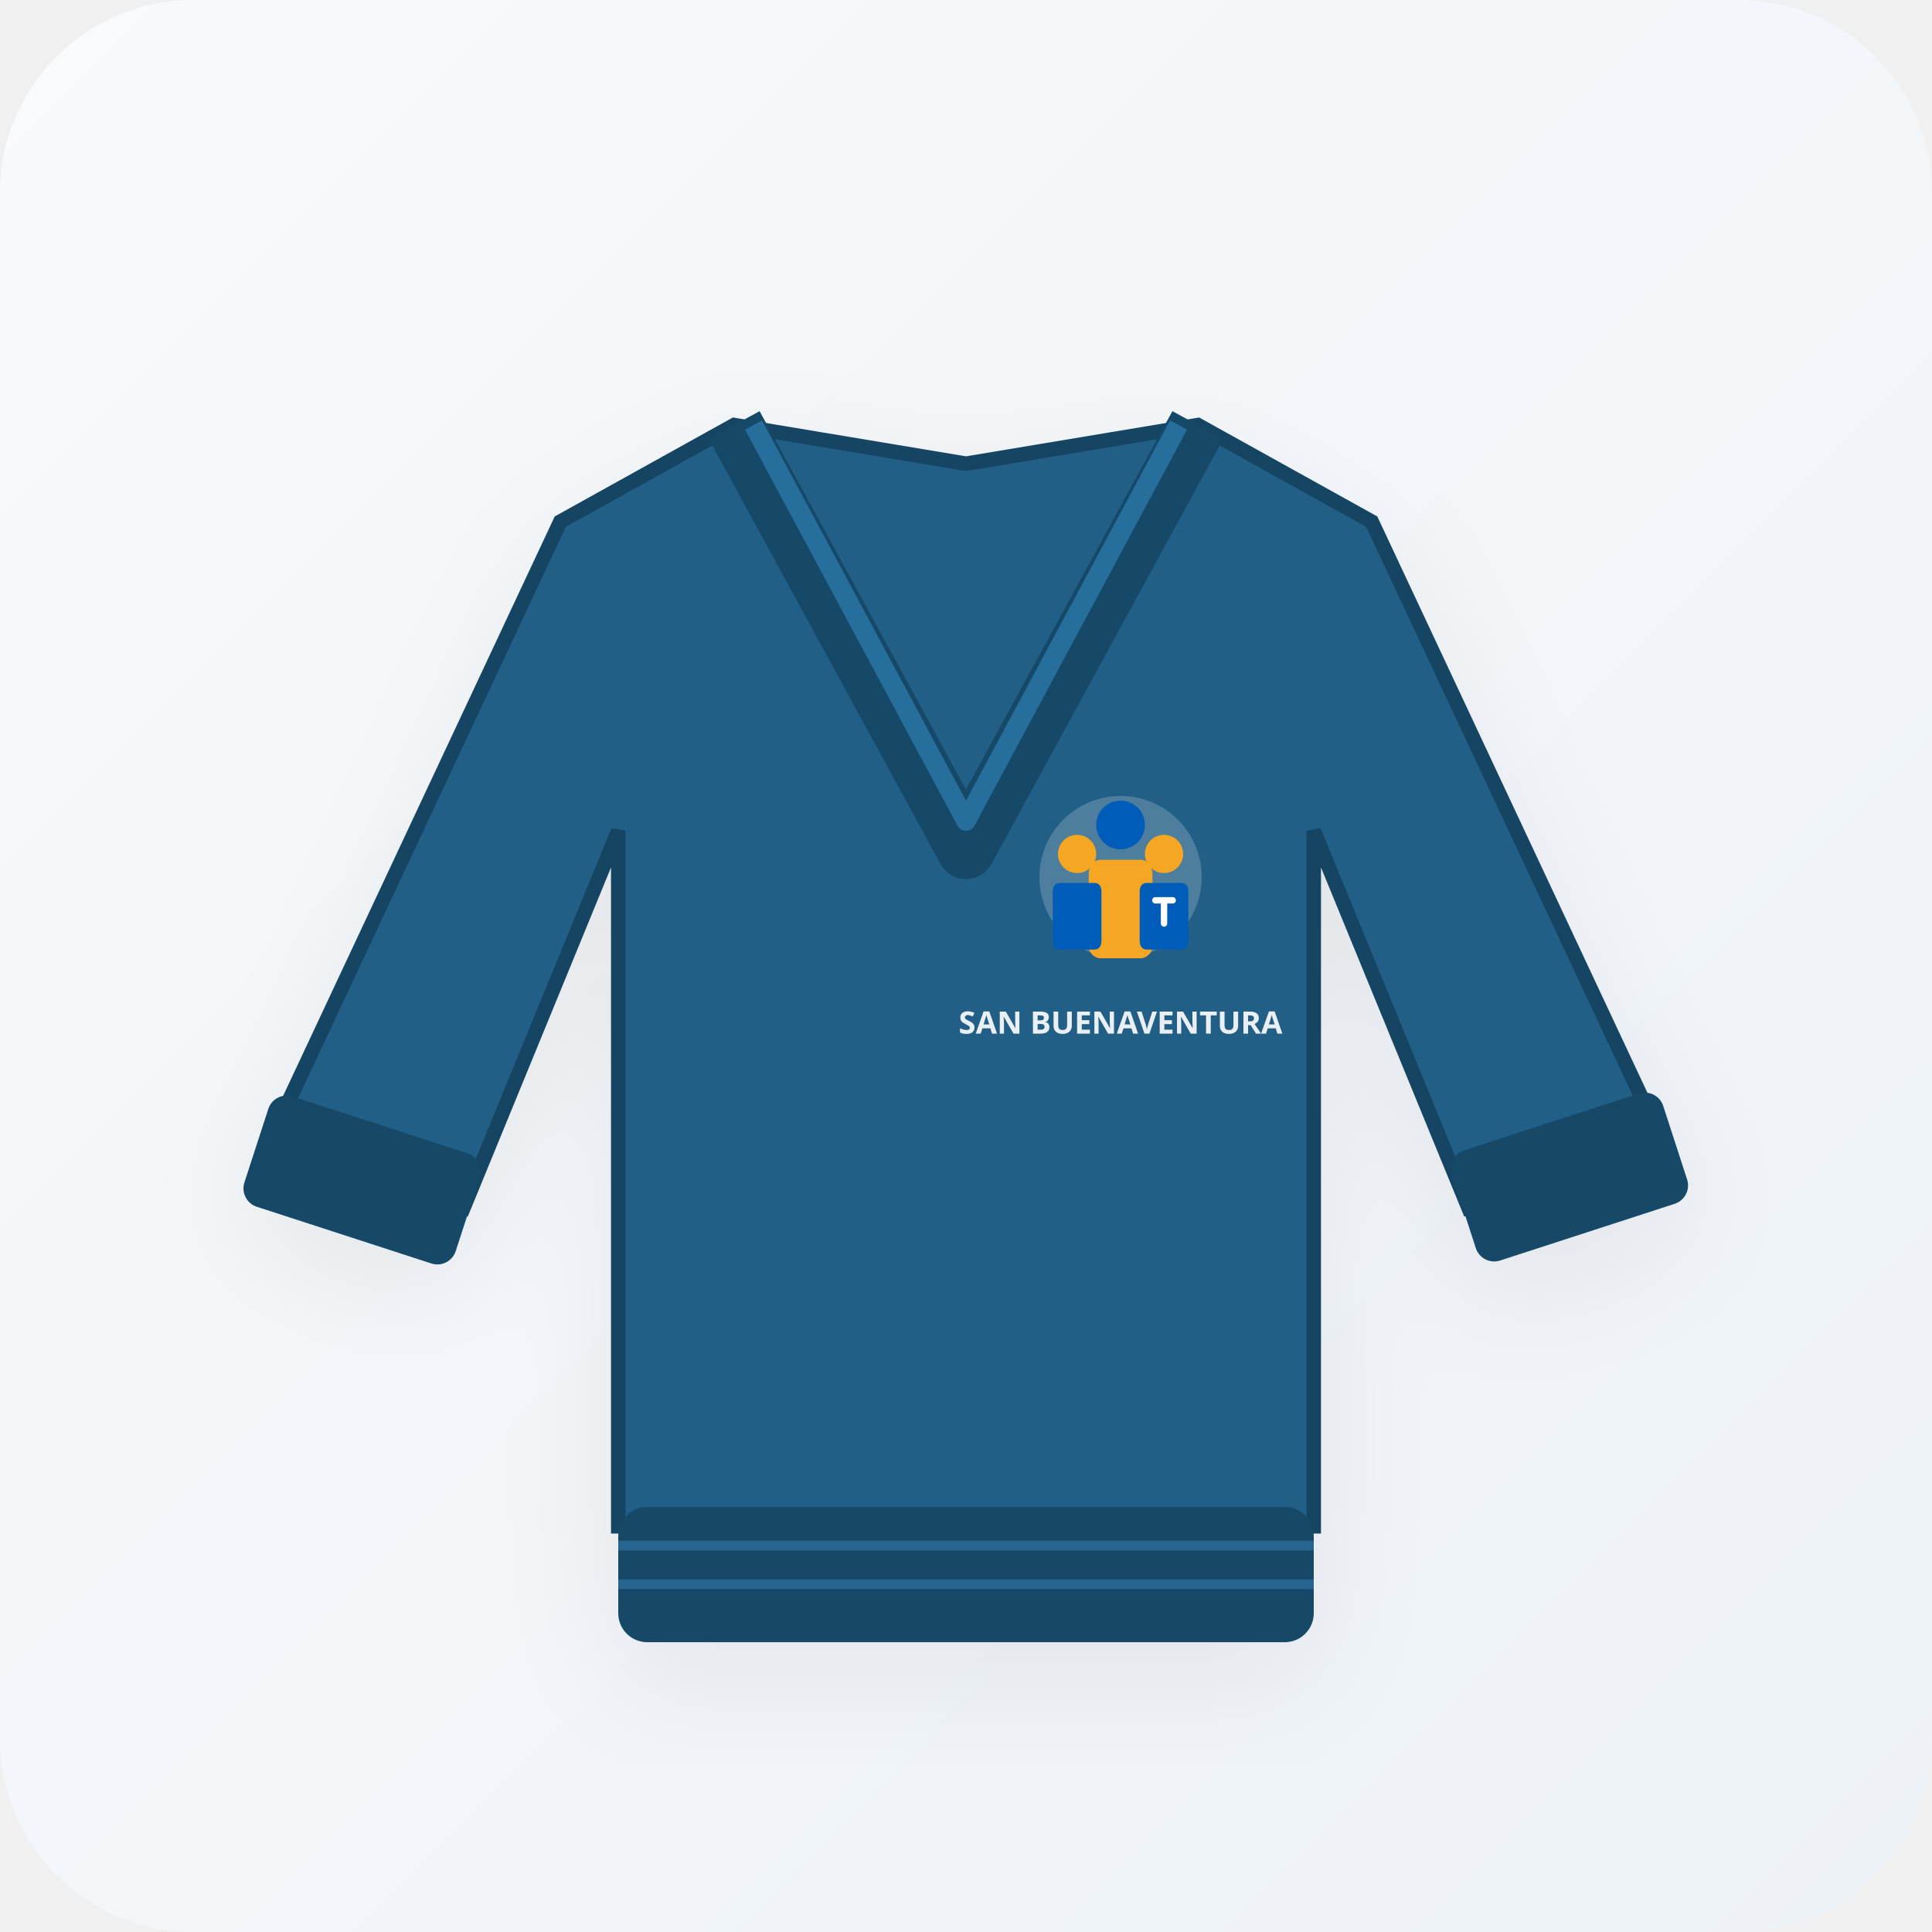
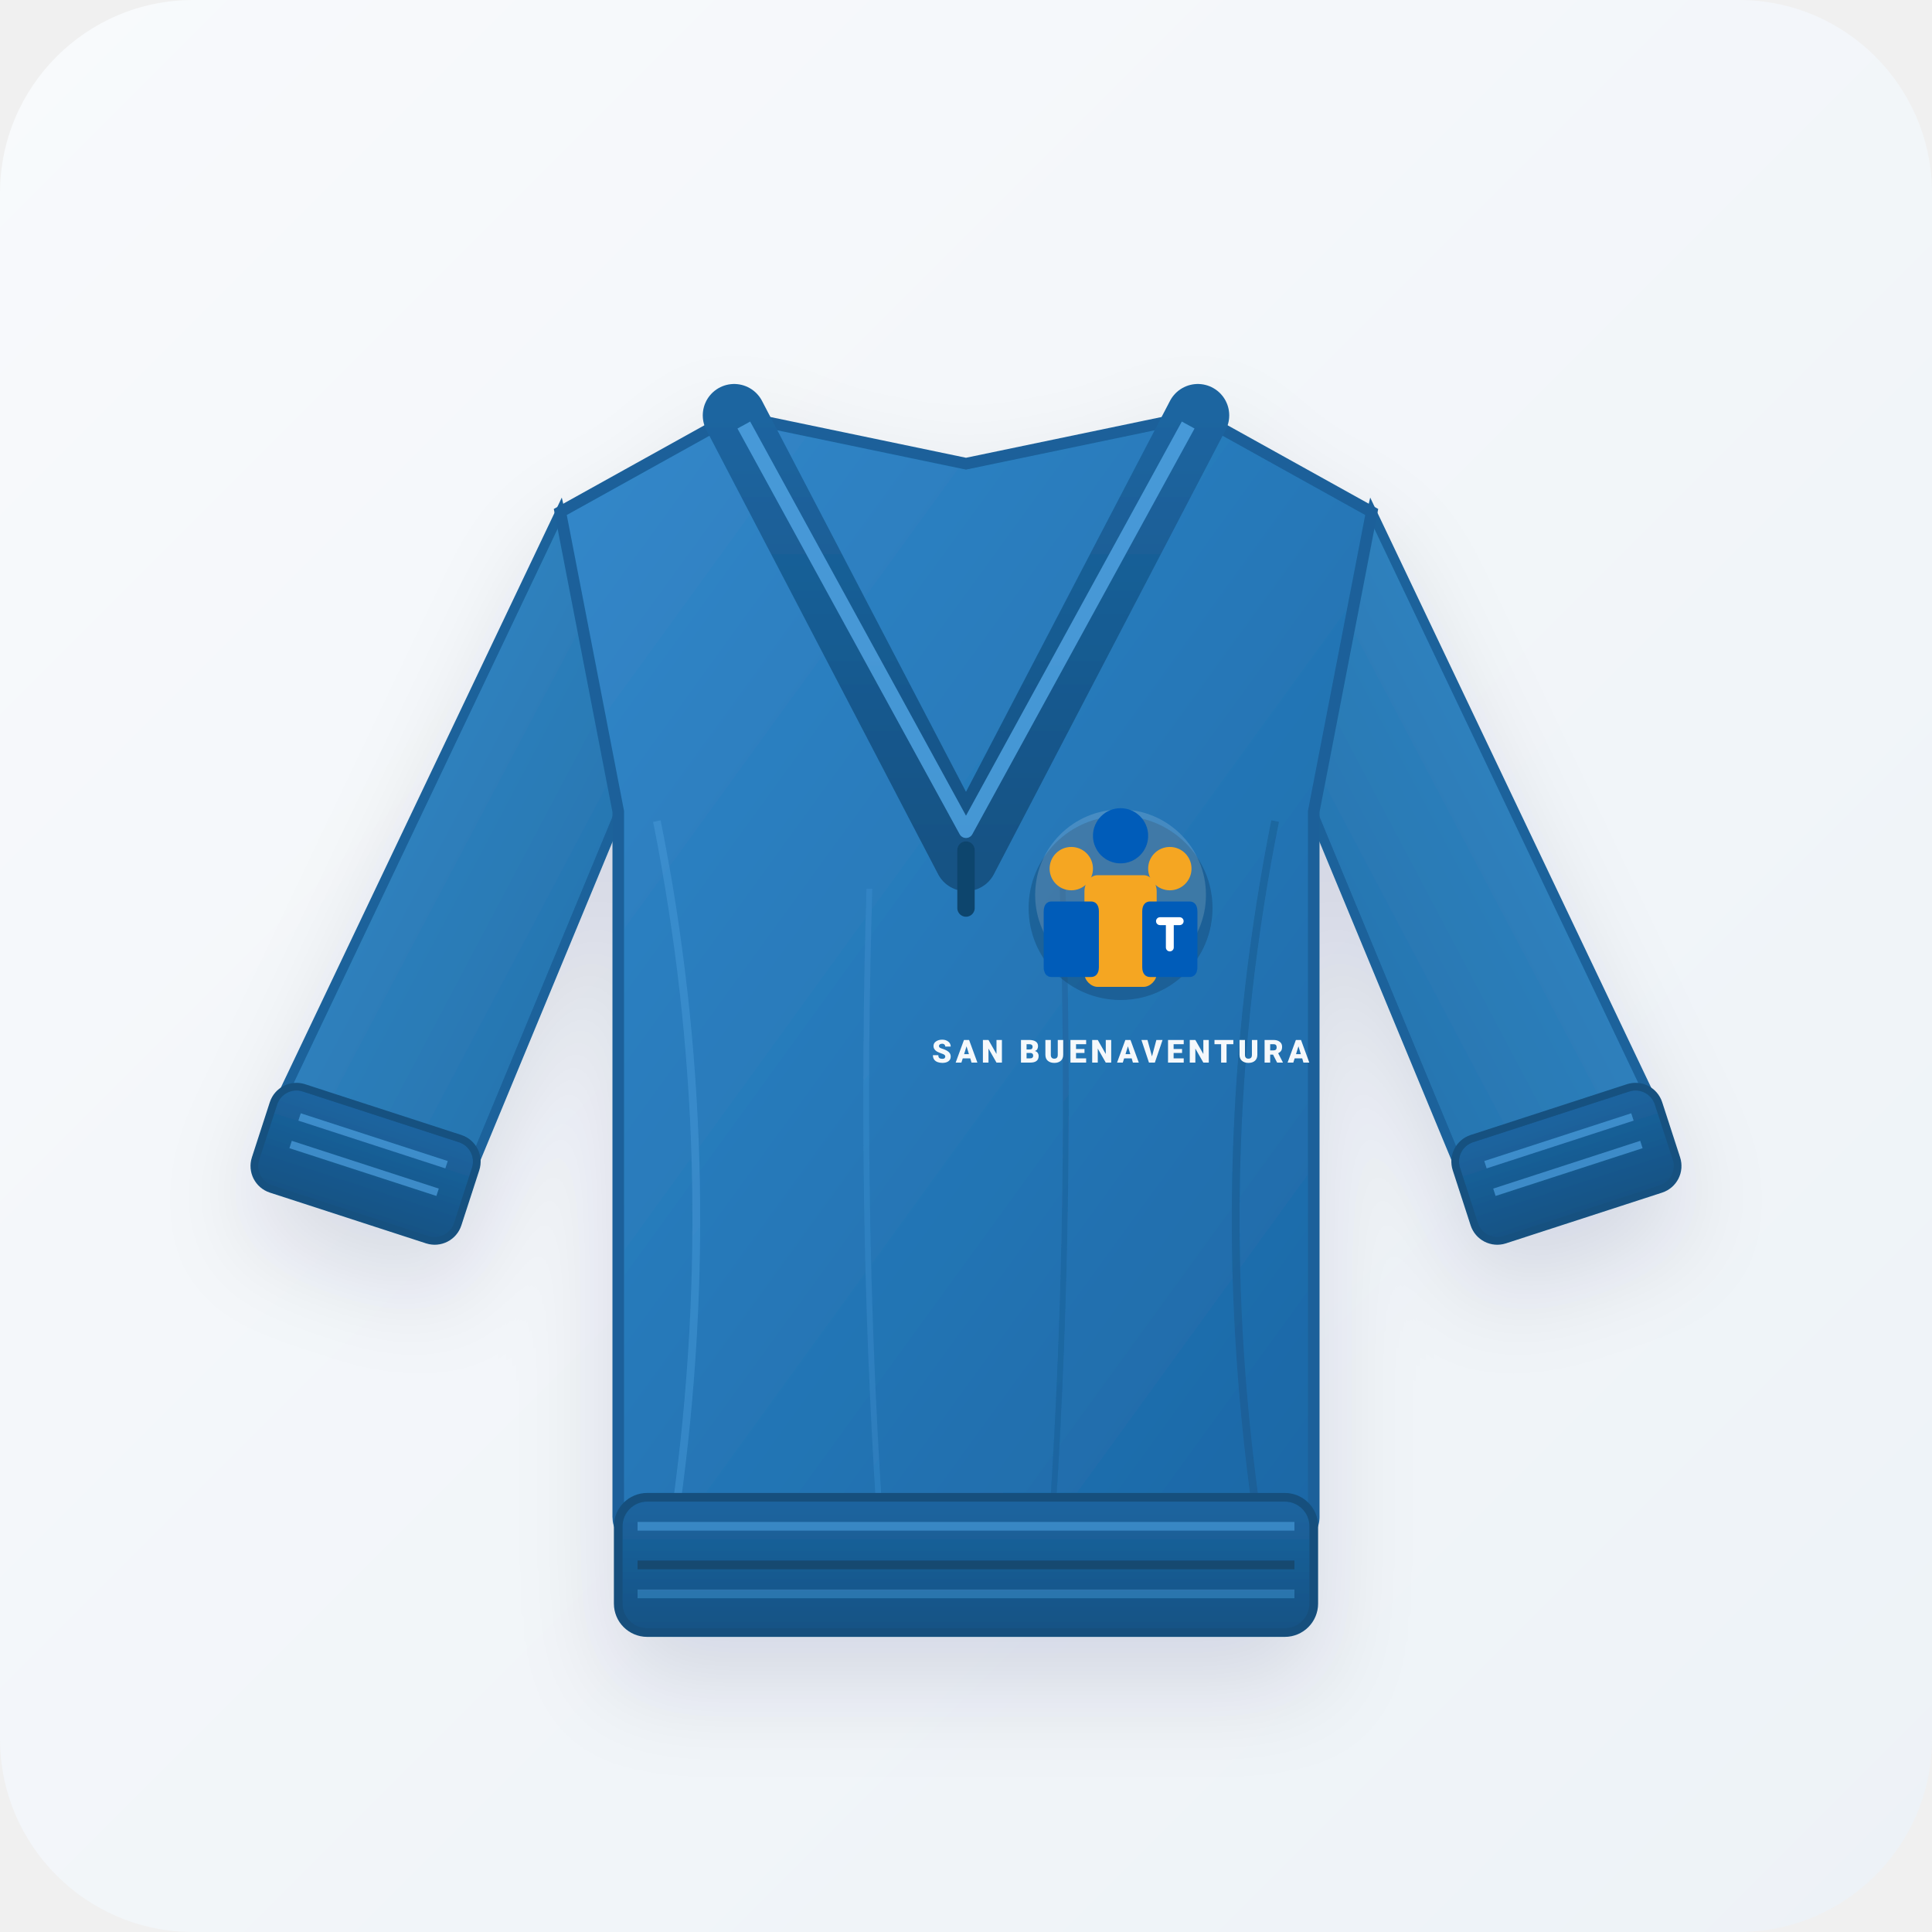
<svg xmlns="http://www.w3.org/2000/svg" viewBox="0 0 200 200" width="100%" height="100%">
  <defs>
-     <filter id="card-shadow" x="-10%" y="-10%" width="120%" height="120%">
-       <feDropShadow dx="0" dy="4" stdDeviation="6" flood-color="#0F172A" flood-opacity="0.06" />
+     <filter id="jersey-shadow" x="-15%" y="-10%" width="130%" height="130%">
+       <feDropShadow dx="0" dy="5" stdDeviation="5" flood-color="#0F2847" flood-opacity="0.12" />
    </filter>
-     <linearGradient id="bg-grad" x1="0%" y1="0%" x2="100%" y2="100%">
+     <linearGradient id="card-bg" x1="0%" y1="0%" x2="100%" y2="100%">
      <stop offset="0%" stop-color="#F8FAFC" />
      <stop offset="100%" stop-color="#EDF2F7" />
    </linearGradient>
+     <linearGradient id="jersey-body-grad" x1="0%" y1="0%" x2="100%" y2="100%">
+       <stop offset="0%" stop-color="#3488CA" />
+       <stop offset="50%" stop-color="#2678B8" />
+       <stop offset="100%" stop-color="#1B66A4" />
+     </linearGradient>
+     <linearGradient id="sleeve-left-grad" x1="0%" y1="0%" x2="100%" y2="100%">
+       <stop offset="0%" stop-color="#3A8ECC" />
+       <stop offset="100%" stop-color="#206EA8" />
+     </linearGradient>
+     <linearGradient id="sleeve-right-grad" x1="100%" y1="0%" x2="0%" y2="100%">
+       <stop offset="0%" stop-color="#3A8ECC" />
+       <stop offset="100%" stop-color="#206EA8" />
+     </linearGradient>
+     <linearGradient id="rib-grad" x1="0%" y1="0%" x2="0%" y2="100%">
+       <stop offset="0%" stop-color="#1C65A0" />
+       <stop offset="100%" stop-color="#145284" />
+     </linearGradient>
  </defs>
-   <rect width="200" height="200" fill="url(#bg-grad)" rx="20" />
-   <g filter="url(#card-shadow)">
-     <polygon points="100,50 82,62 100,80 118,62" fill="#8EBEEC" />
-     <path d="M82 62 L100 80" stroke="#0C4A9E" stroke-width="2" />
-     <path d="M118 62 L100 80" stroke="#0C4A9E" stroke-width="2" />
-     <path d="M58 54 L76 44 L100 48 L124 44 L142 54 L172 118 L152 125 L136 86 L136 158 L64 158 L64 86 L48 125 L28 118 Z" fill="#205E86" stroke="#164563" stroke-width="1.5" />
-     <path d="M76 44 L100 88 L124 44" fill="none" stroke="#174868" stroke-width="6" stroke-linejoin="round" />
-     <path d="M78 44 L100 85 L122 44" fill="none" stroke="#266E9C" stroke-width="2" stroke-linejoin="round" />
-     <rect x="26" y="116" width="23" height="12" rx="2" transform="rotate(18 37 122)" fill="#174868" />
-     <rect x="151" y="116" width="23" height="12" rx="2" transform="rotate(-18 162 122)" fill="#174868" />
-     <rect x="64" y="156" width="72" height="14" rx="3" fill="#174868" />
-     <line x1="64" y1="160" x2="136" y2="160" stroke="#25658F" stroke-width="1" />
-     <line x1="64" y1="164" x2="136" y2="164" stroke="#25658F" stroke-width="1" />
-     <g transform="translate(116,92) scale(0.6)">
-       <circle cx="0" cy="-2" r="14" fill="#FFFFFF" opacity="0.2" />
+   <rect width="200" height="200" fill="url(#card-bg)" rx="20" />
+   <g filter="url(#jersey-shadow)">
+     <g id="polo-collar-peek">
+       <polygon points="100,50 82,63 100,82 118,63" fill="#A5CEF2" />
+       <path d="M82,61 L100,82 L88,68 Z" fill="#8EBEEC" />
+       <path d="M118,61 L100,82 L112,68 Z" fill="#8EBEEC" />
+       <path d="M82,60 L100,80" stroke="#003E8A" stroke-width="1.8" stroke-linecap="round" />
+       <path d="M118,60 L100,80" stroke="#003E8A" stroke-width="1.8" stroke-linecap="round" />
+       <circle cx="100" cy="74" r="1.3" fill="#FFFFFF" stroke="#94A3B8" stroke-width="0.5" />
+     </g>
+     <path d="M58 53 L28 116 L48 123 L65 82 Z" fill="url(#sleeve-left-grad)" stroke="#1B629B" stroke-width="1" />
+     <path d="M142 53 L172 116 L152 123 L135 82 Z" fill="url(#sleeve-right-grad)" stroke="#1B629B" stroke-width="1" />
+     <path d="M58 53 L76 43 L100 48 L124 43 L142 53 L136 84 L136 157 C136 159 134 160 131 160 L69 160 C66 160 64 159 64 157 L64 84 Z" fill="url(#jersey-body-grad)" stroke="#1A619A" stroke-width="1.2" />
+     <path d="M68 85 Q75 120 70 156" stroke="#4DA0DF" stroke-width="0.8" fill="none" opacity="0.4" />
+     <path d="M132 85 Q125 120 130 156" stroke="#134C7A" stroke-width="0.8" fill="none" opacity="0.35" />
+     <path d="M90 92 Q89 125 91 156" stroke="#4DA0DF" stroke-width="0.6" fill="none" opacity="0.25" />
+     <path d="M110 92 Q111 125 109 156" stroke="#134C7A" stroke-width="0.6" fill="none" opacity="0.25" />
+     <path d="M76 43 L100 89 L124 43" fill="none" stroke="url(#rib-grad)" stroke-width="6.5" stroke-linejoin="round" stroke-linecap="round" />
+     <path d="M77 44 L100 86 L123 44" fill="none" stroke="#4EA2E2" stroke-width="1.5" stroke-linejoin="round" opacity="0.85" />
+     <line x1="100" y1="88" x2="100" y2="94" stroke="#10446D" stroke-width="1.8" stroke-linecap="round" />
+     <g transform="rotate(18 38 120)">
+       <rect x="27" y="115" width="22" height="11" rx="2.5" fill="url(#rib-grad)" stroke="#165180" stroke-width="0.8" />
+       <line x1="30" y1="118" x2="46" y2="118" stroke="#4DA0DF" stroke-width="0.8" opacity="0.7" />
+       <line x1="30" y1="121" x2="46" y2="121" stroke="#4DA0DF" stroke-width="0.8" opacity="0.7" />
+     </g>
+     <g transform="rotate(-18 162 120)">
+       <rect x="151" y="115" width="22" height="11" rx="2.5" fill="url(#rib-grad)" stroke="#165180" stroke-width="0.8" />
+       <line x1="154" y1="118" x2="170" y2="118" stroke="#4DA0DF" stroke-width="0.8" opacity="0.7" />
+       <line x1="154" y1="121" x2="170" y2="121" stroke="#4DA0DF" stroke-width="0.8" opacity="0.7" />
+     </g>
+     <rect x="64" y="155" width="72" height="14" rx="3" fill="url(#rib-grad)" stroke="#154F7D" stroke-width="0.9" />
+     <line x1="66" y1="158" x2="134" y2="158" stroke="#4DA0DF" stroke-width="0.9" opacity="0.6" />
+     <line x1="66" y1="162" x2="134" y2="162" stroke="#124368" stroke-width="0.9" opacity="0.8" />
+     <line x1="66" y1="165" x2="134" y2="165" stroke="#4DA0DF" stroke-width="0.9" opacity="0.4" />
+     <g transform="translate(116,94) scale(0.68)">
+       <ellipse cx="0" cy="0" rx="14" ry="14" fill="#0E3C62" opacity="0.35" />
+       <circle cx="0" cy="-2" r="13" fill="#FFFFFF" opacity="0.15" />
      <circle cx="0" cy="-11" r="4.2" fill="#005CB9" />
      <path d="M-3.5 -5 L3.5 -5 C4.5 -5 5.5 -4 5.5 -2.5 L5.5 10 C5.5 11 4.5 12 3.5 12 L-3.5 12 C-4.5 12 -5.5 11 -5.5 10 L-5.5 -2.5 C-5.5 -4 -4.5 -5 -3.5 -5 Z" fill="#F5A623" />
      <circle cx="-7.5" cy="-6" r="3.3" fill="#F5A623" />
      <path d="M-10.5 -1 L-4.5 -1 C-3.8 -1 -3.3 -0.5 -3.3 0.5 L-3.3 9 C-3.3 10 -3.8 10.5 -4.5 10.5 L-10.5 10.5 C-11.2 10.5 -11.7 10 -11.7 9 L-11.7 0.5 C-11.7 -0.5 -11.2 -1 -10.5 -1 Z" fill="#005CB9" />
      <circle cx="7.5" cy="-6" r="3.3" fill="#F5A623" />
      <path d="M4.5 -1 L10.5 -1 C11.2 -1 11.7 -0.5 11.7 0.5 L11.7 9 C11.7 10 11.2 10.5 10.5 10.5 L4.5 10.5 C3.8 10.5 3.3 10 3.3 9 L3.3 0.5 C3.3 -0.5 3.8 -1 4.5 -1 Z" fill="#005CB9" />
-       <path d="M6 2 L9 2 M7.5 2 L7.5 6" stroke="#FFFFFF" stroke-width="1.1" stroke-linecap="round" />
+       <path d="M6 2 L9 2 M7.5 2 L7.5 6" stroke="#FFFFFF" stroke-width="1.2" stroke-linecap="round" />
    </g>
-     <text x="116" y="107" font-family="sans-serif" font-size="3.2" font-weight="bold" fill="#FFFFFF" text-anchor="middle" opacity="0.9">SAN BUENAVENTURA</text>
+     <text x="116" y="110" font-family="-apple-system, BlinkMacSystemFont, 'Segoe UI', Roboto, sans-serif" font-size="3.3" font-weight="800" fill="#FFFFFF" text-anchor="middle" letter-spacing="0.4" opacity="0.95">SAN BUENAVENTURA</text>
  </g>
</svg>
